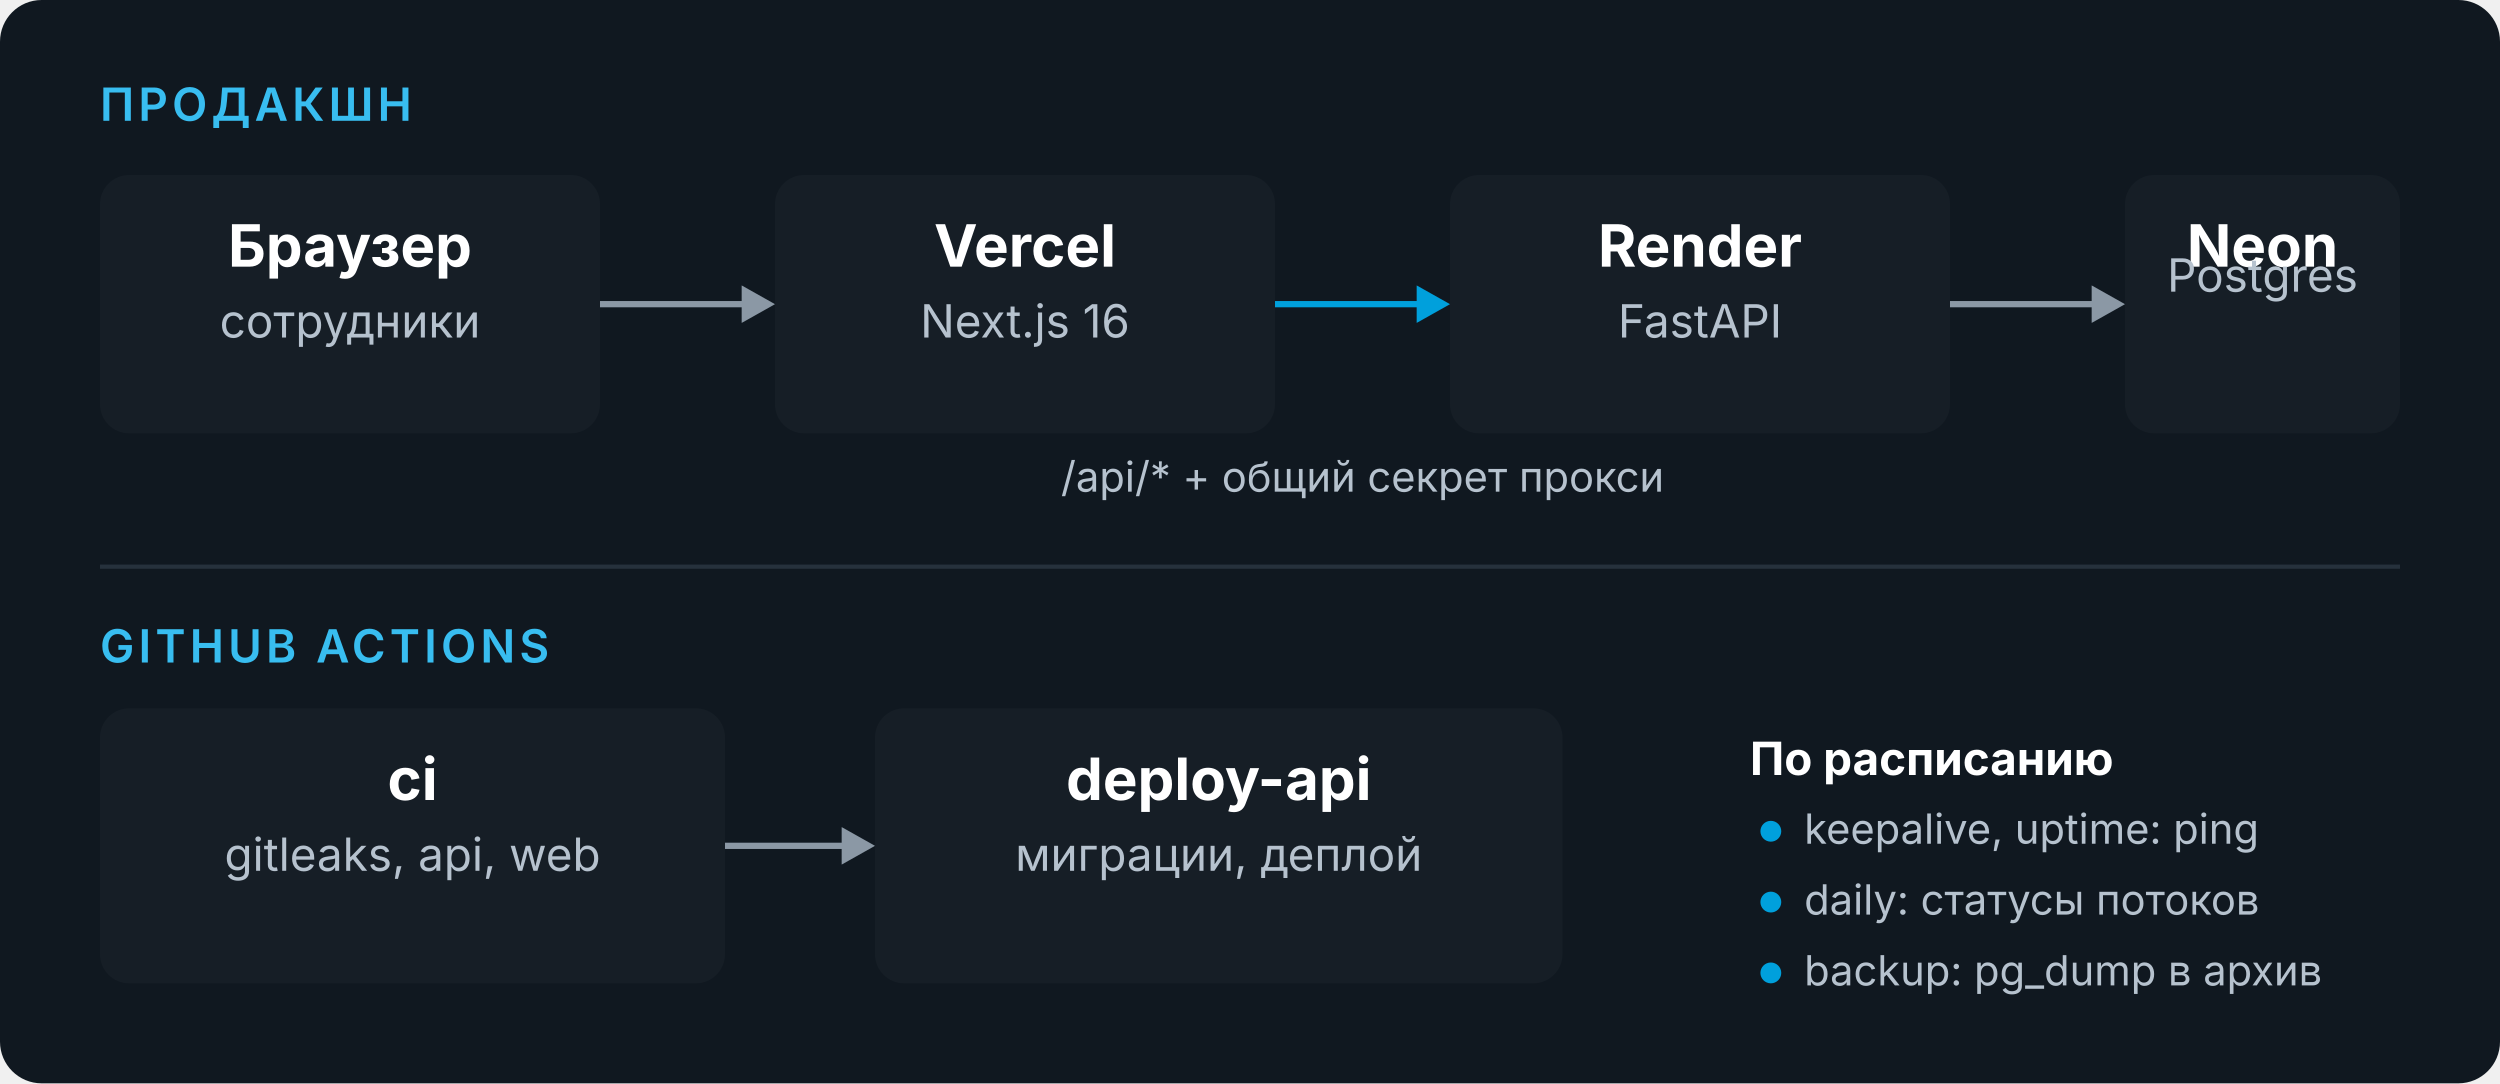
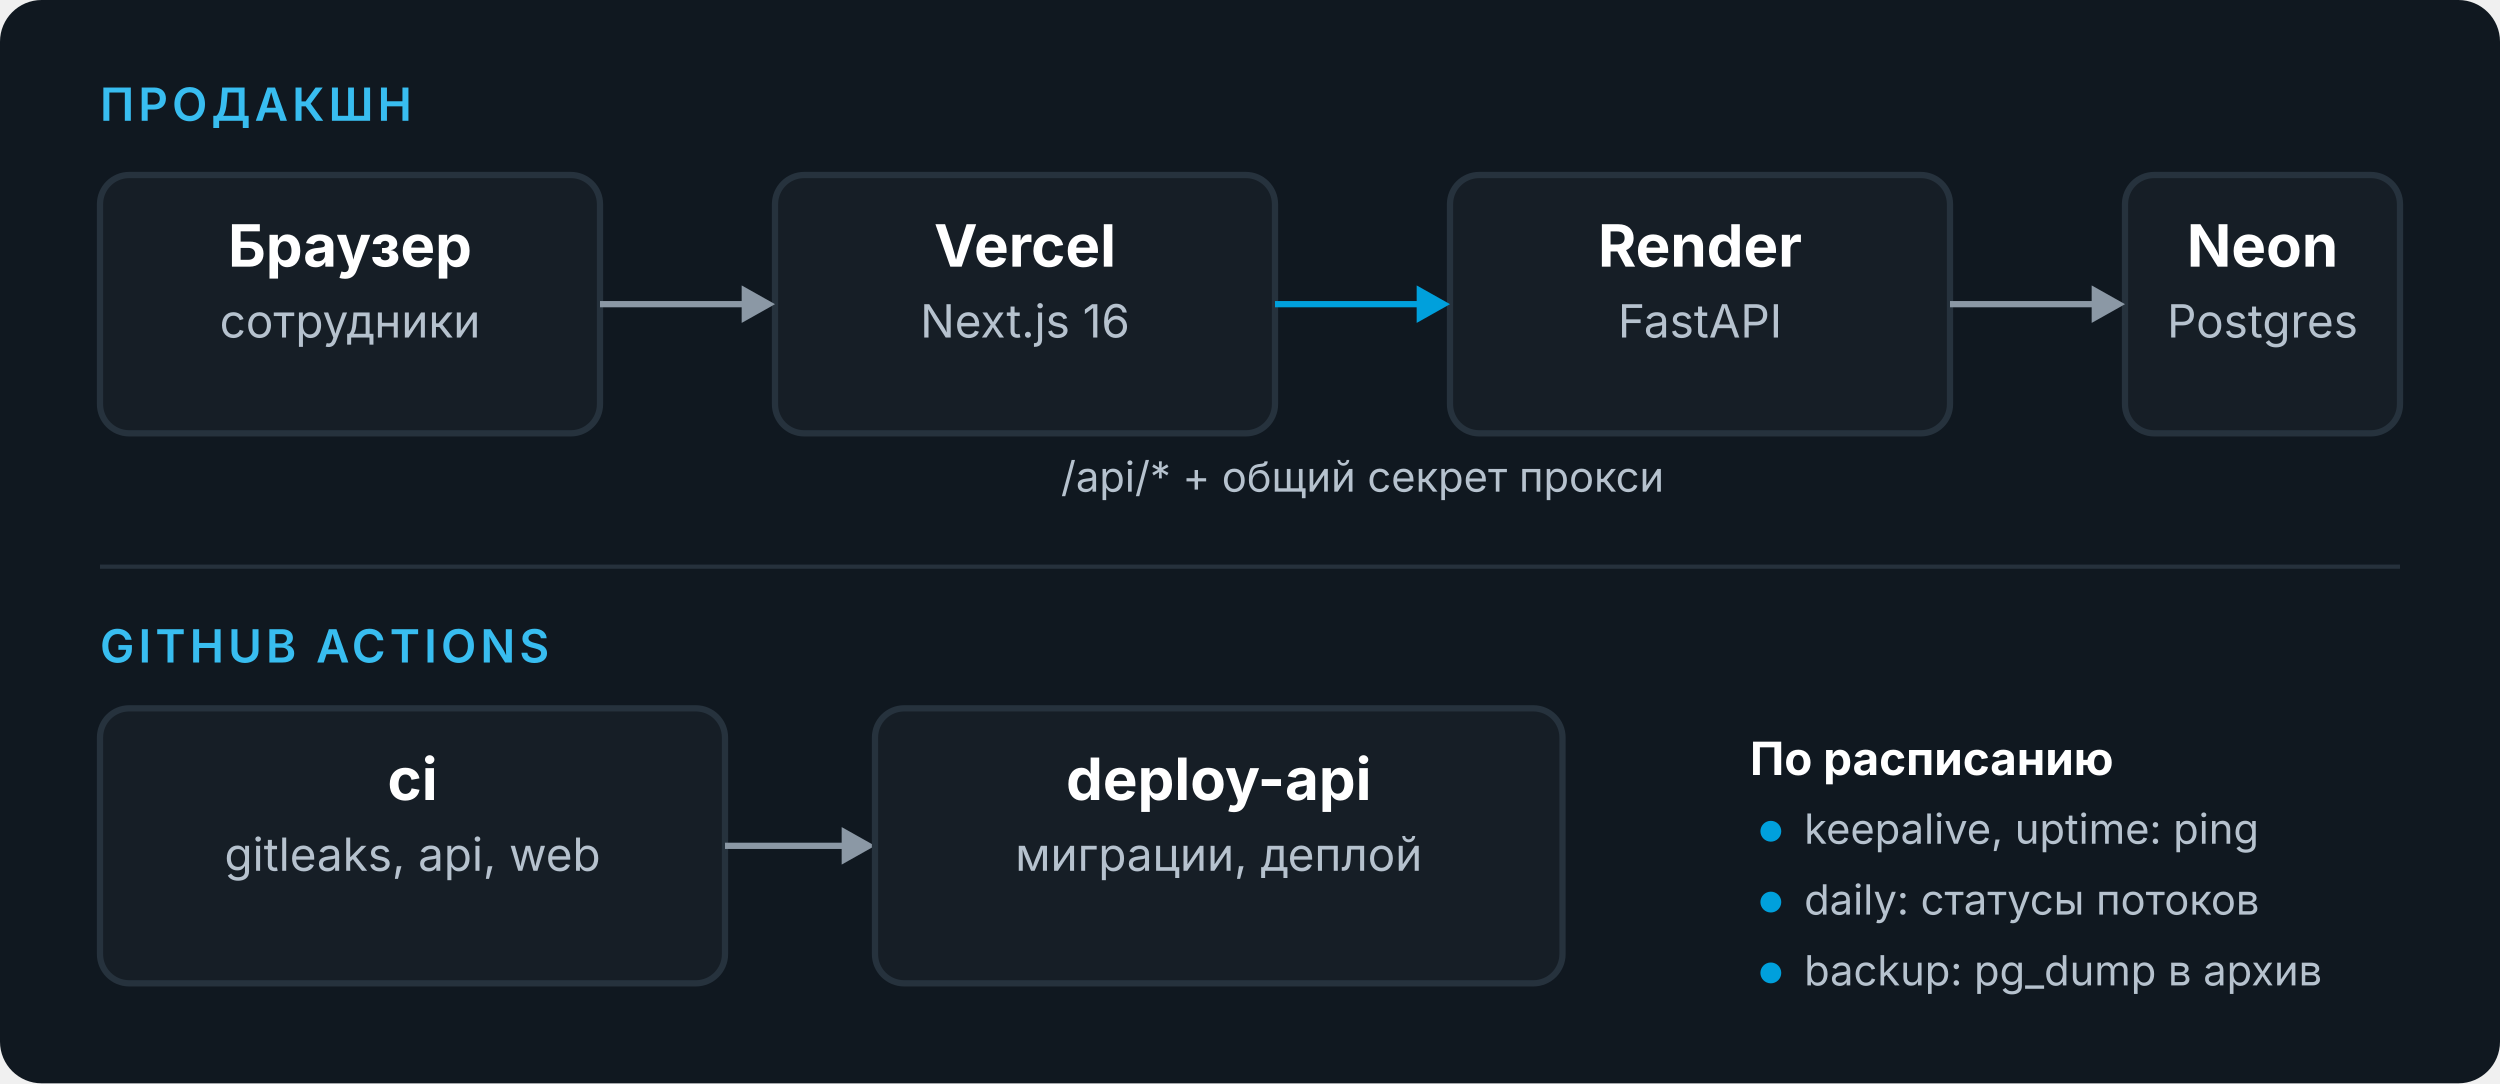
<svg xmlns="http://www.w3.org/2000/svg" viewBox="0 0 1200 520" width="1200" height="520" role="img" aria-labelledby="t d">
  <rect width="1200" height="520" rx="20" fill="#101820" />
  <text x="48" y="58" font-size="22" font-weight="600" letter-spacing="2" fill="#38BDF0" font-family="Inter, -apple-system, BlinkMacSystemFont, 'Segoe UI', Helvetica, Arial, sans-serif">ПРОДАКШН</text>
-   <rect x="48" y="84" width="240" height="124" rx="14" fill="#161E26" stroke="инструкторы" stroke-width="3" />
+   <rect x="48" y="84" width="240" height="124" rx="14" fill="#161E26" stroke="#26323D" stroke-width="3" />
  <text x="168.0" y="128" text-anchor="middle" font-size="28" font-weight="700" fill="#FFFFFF" font-family="Inter, -apple-system, BlinkMacSystemFont, 'Segoe UI', Helvetica, Arial, sans-serif">Браузер</text>
  <text x="168.0" y="162" text-anchor="middle" font-size="22" fill="#B6C2CE" font-family="Inter, -apple-system, BlinkMacSystemFont, 'Segoe UI', Helvetica, Arial, sans-serif">сотрудники</text>
-   <rect x="372" y="84" width="240" height="124" rx="14" fill="#161E26" stroke="apps/web" stroke-width="3" />
+   <rect x="372" y="84" width="240" height="124" rx="14" fill="#161E26" stroke="#26323D" stroke-width="3" />
  <text x="492.0" y="128" text-anchor="middle" font-size="28" font-weight="700" fill="#FFFFFF" font-family="Inter, -apple-system, BlinkMacSystemFont, 'Segoe UI', Helvetica, Arial, sans-serif">Vercel</text>
  <text x="492.0" y="162" text-anchor="middle" font-size="22" fill="#B6C2CE" font-family="Inter, -apple-system, BlinkMacSystemFont, 'Segoe UI', Helvetica, Arial, sans-serif">Next.js 16</text>
-   <rect x="696" y="84" width="240" height="124" rx="14" fill="#161E26" stroke="apps/api" stroke-width="3" />
+   <rect x="696" y="84" width="240" height="124" rx="14" fill="#161E26" stroke="#26323D" stroke-width="3" />
  <text x="816.0" y="128" text-anchor="middle" font-size="28" font-weight="700" fill="#FFFFFF" font-family="Inter, -apple-system, BlinkMacSystemFont, 'Segoe UI', Helvetica, Arial, sans-serif">Render</text>
  <text x="816.0" y="162" text-anchor="middle" font-size="22" fill="#B6C2CE" font-family="Inter, -apple-system, BlinkMacSystemFont, 'Segoe UI', Helvetica, Arial, sans-serif">FastAPI</text>
-   <rect x="1020" y="84" width="132" height="124" rx="14" fill="#161E26" stroke="" stroke-width="3" />
+   <rect x="1020" y="84" width="132" height="124" rx="14" fill="#161E26" stroke="#26323D" stroke-width="3" />
  <text x="1086.0" y="128" text-anchor="middle" font-size="28" font-weight="700" fill="#FFFFFF" font-family="Inter, -apple-system, BlinkMacSystemFont, 'Segoe UI', Helvetica, Arial, sans-serif">Neon</text>
-   <text x="1086" y="140" text-anchor="middle" font-size="22" fill="#B6C2CE" font-family="Inter, -apple-system, BlinkMacSystemFont, 'Segoe UI', Helvetica, Arial, sans-serif">Postgres</text>
+   <text x="1086" y="162" text-anchor="middle" font-size="22" fill="#B6C2CE" font-family="Inter, -apple-system, BlinkMacSystemFont, 'Segoe UI', Helvetica, Arial, sans-serif">Postgres</text>
  <line x1="288" y1="146" x2="360" y2="146" stroke="#8B98A5" stroke-width="3" />
  <path d="M372 146 l-16 -9 v18z" fill="#8B98A5" />
  <line x1="612" y1="146" x2="684" y2="146" stroke="#00A0DC" stroke-width="3" />
  <path d="M696 146 l-16 -9 v18z" fill="#00A0DC" />
  <line x1="936" y1="146" x2="1008" y2="146" stroke="#8B98A5" stroke-width="3" />
  <path d="M1020 146 l-16 -9 v18z" fill="#8B98A5" />
  <text x="654" y="236" text-anchor="middle" font-size="20" fill="#B6C2CE" font-family="Inter, -apple-system, BlinkMacSystemFont, 'Segoe UI', Helvetica, Arial, sans-serif">/api/* + общий секрет прокси</text>
  <line x1="48" y1="272" x2="1152" y2="272" stroke="#26313C" stroke-width="2" />
  <text x="48" y="318" font-size="22" font-weight="600" letter-spacing="2" fill="#38BDF0" font-family="Inter, -apple-system, BlinkMacSystemFont, 'Segoe UI', Helvetica, Arial, sans-serif">GITHUB ACTIONS</text>
-   <rect x="48" y="340" width="300" height="132" rx="14" fill="#161E26" stroke="web: lint, типы, тесты" stroke-width="3" />
+   <rect x="48" y="340" width="300" height="132" rx="14" fill="#161E26" stroke="#26323D" stroke-width="3" />
  <text x="198.0" y="384" text-anchor="middle" font-size="28" font-weight="700" fill="#FFFFFF" font-family="Inter, -apple-system, BlinkMacSystemFont, 'Segoe UI', Helvetica, Arial, sans-serif">ci</text>
  <text x="198.0" y="418" text-anchor="middle" font-size="22" fill="#B6C2CE" font-family="Inter, -apple-system, BlinkMacSystemFont, 'Segoe UI', Helvetica, Arial, sans-serif">gitleaks, api, web</text>
  <line x1="348" y1="406" x2="408" y2="406" stroke="#8B98A5" stroke-width="3" />
  <path d="M420 406 l-16 -9 v18z" fill="#8B98A5" />
-   <rect x="420" y="340" width="330" height="132" rx="14" fill="#161E26" stroke="деплой на Render" stroke-width="3" />
+   <rect x="420" y="340" width="330" height="132" rx="14" fill="#161E26" stroke="#26323D" stroke-width="3" />
  <text x="585.0" y="384" text-anchor="middle" font-size="28" font-weight="700" fill="#FFFFFF" font-family="Inter, -apple-system, BlinkMacSystemFont, 'Segoe UI', Helvetica, Arial, sans-serif">deploy-api</text>
  <text x="585.0" y="418" text-anchor="middle" font-size="22" fill="#B6C2CE" font-family="Inter, -apple-system, BlinkMacSystemFont, 'Segoe UI', Helvetica, Arial, sans-serif">миграции, деплой</text>
  <text x="840" y="372" font-size="22" font-weight="700" fill="#FFFFFF" font-family="Inter, -apple-system, BlinkMacSystemFont, 'Segoe UI', Helvetica, Arial, sans-serif">По расписанию</text>
  <circle cx="850" cy="399" r="5" fill="#00A0DC" />
  <text x="866" y="405" font-size="20" fill="#B6C2CE" font-family="Inter, -apple-system, BlinkMacSystemFont, 'Segoe UI', Helvetica, Arial, sans-serif">keepalive, uptime: ping</text>
  <circle cx="850" cy="433" r="5" fill="#00A0DC" />
  <text x="866" y="439" font-size="20" fill="#B6C2CE" font-family="Inter, -apple-system, BlinkMacSystemFont, 'Segoe UI', Helvetica, Arial, sans-serif">daily: статусы потоков</text>
  <circle cx="850" cy="467" r="5" fill="#00A0DC" />
  <text x="866" y="473" font-size="20" fill="#B6C2CE" font-family="Inter, -apple-system, BlinkMacSystemFont, 'Segoe UI', Helvetica, Arial, sans-serif">backup: pg_dump в архив</text>
</svg>
